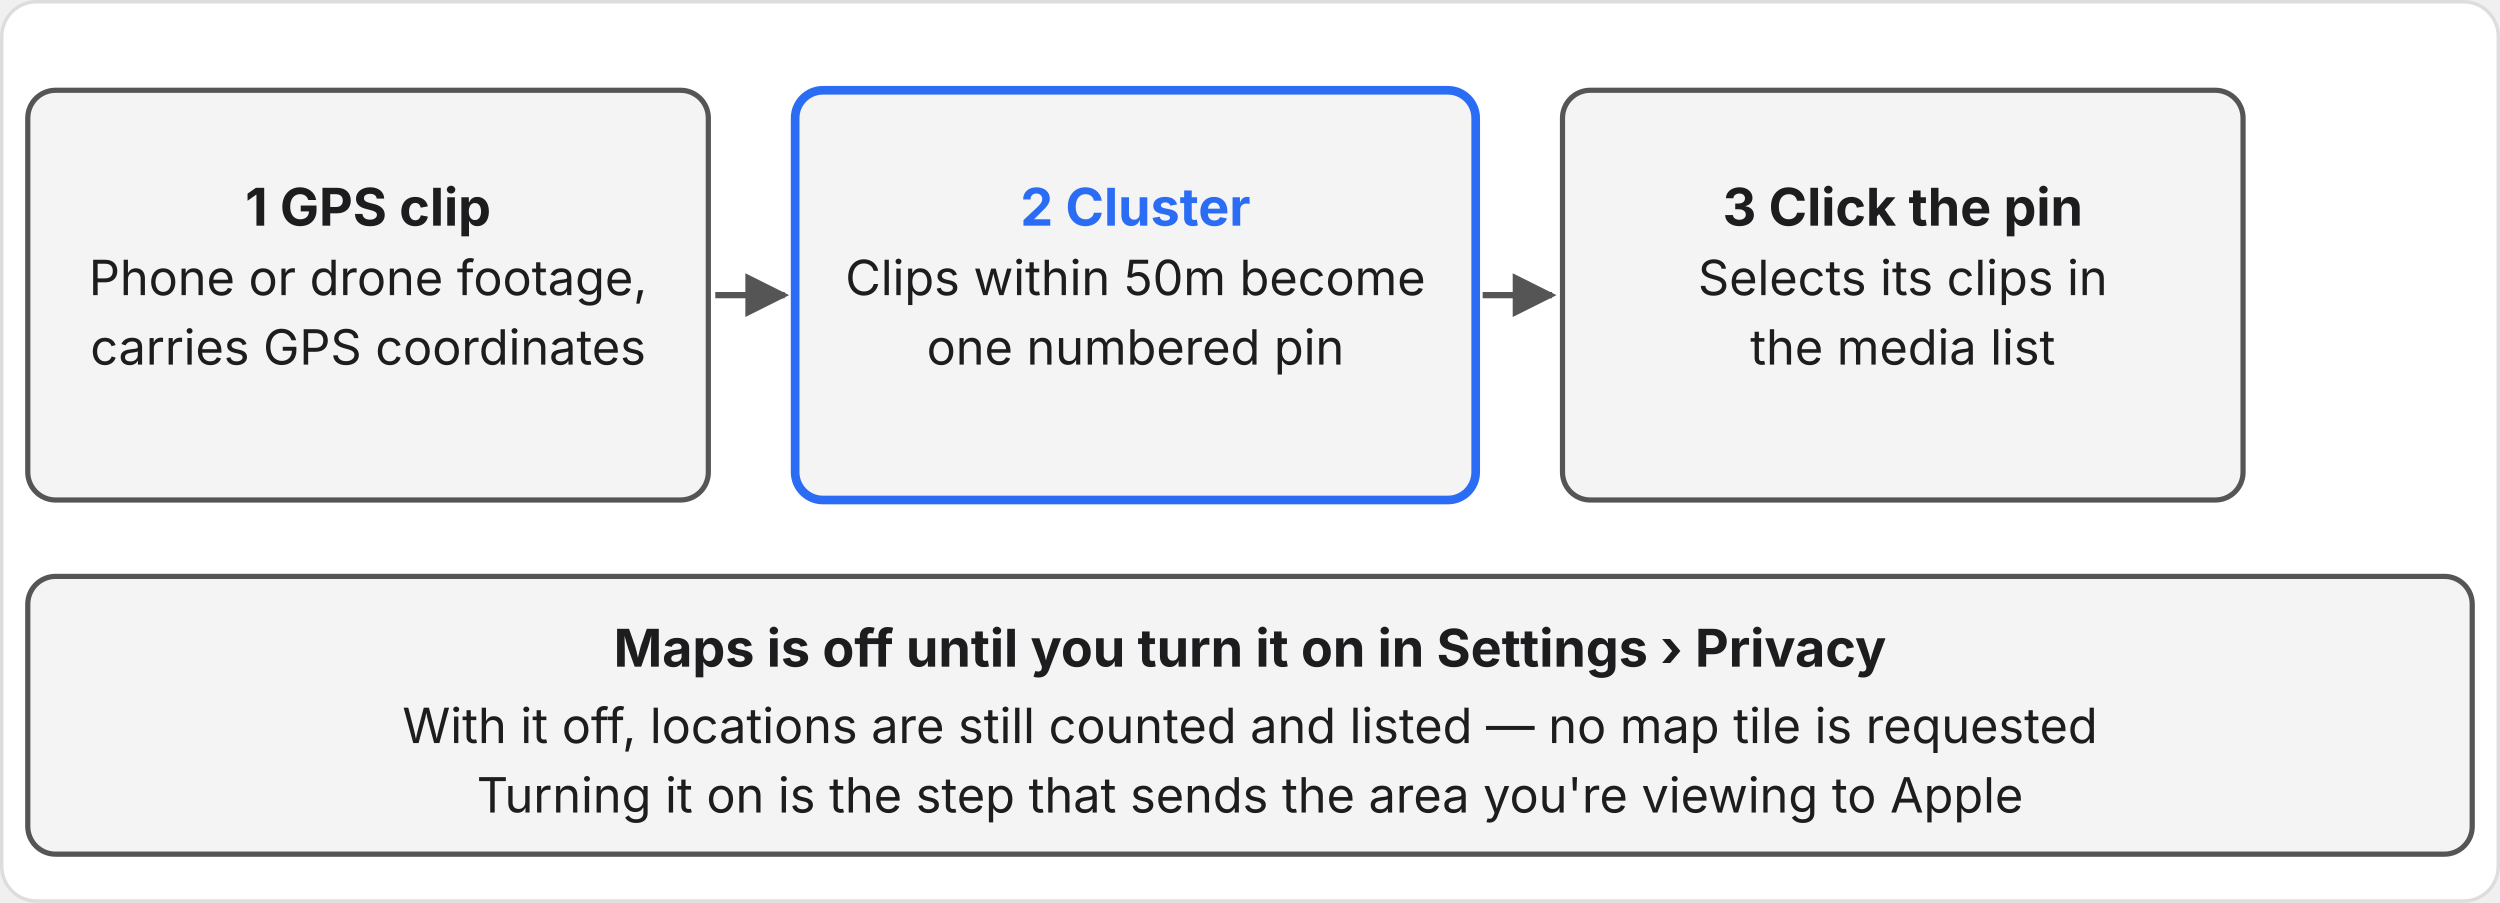
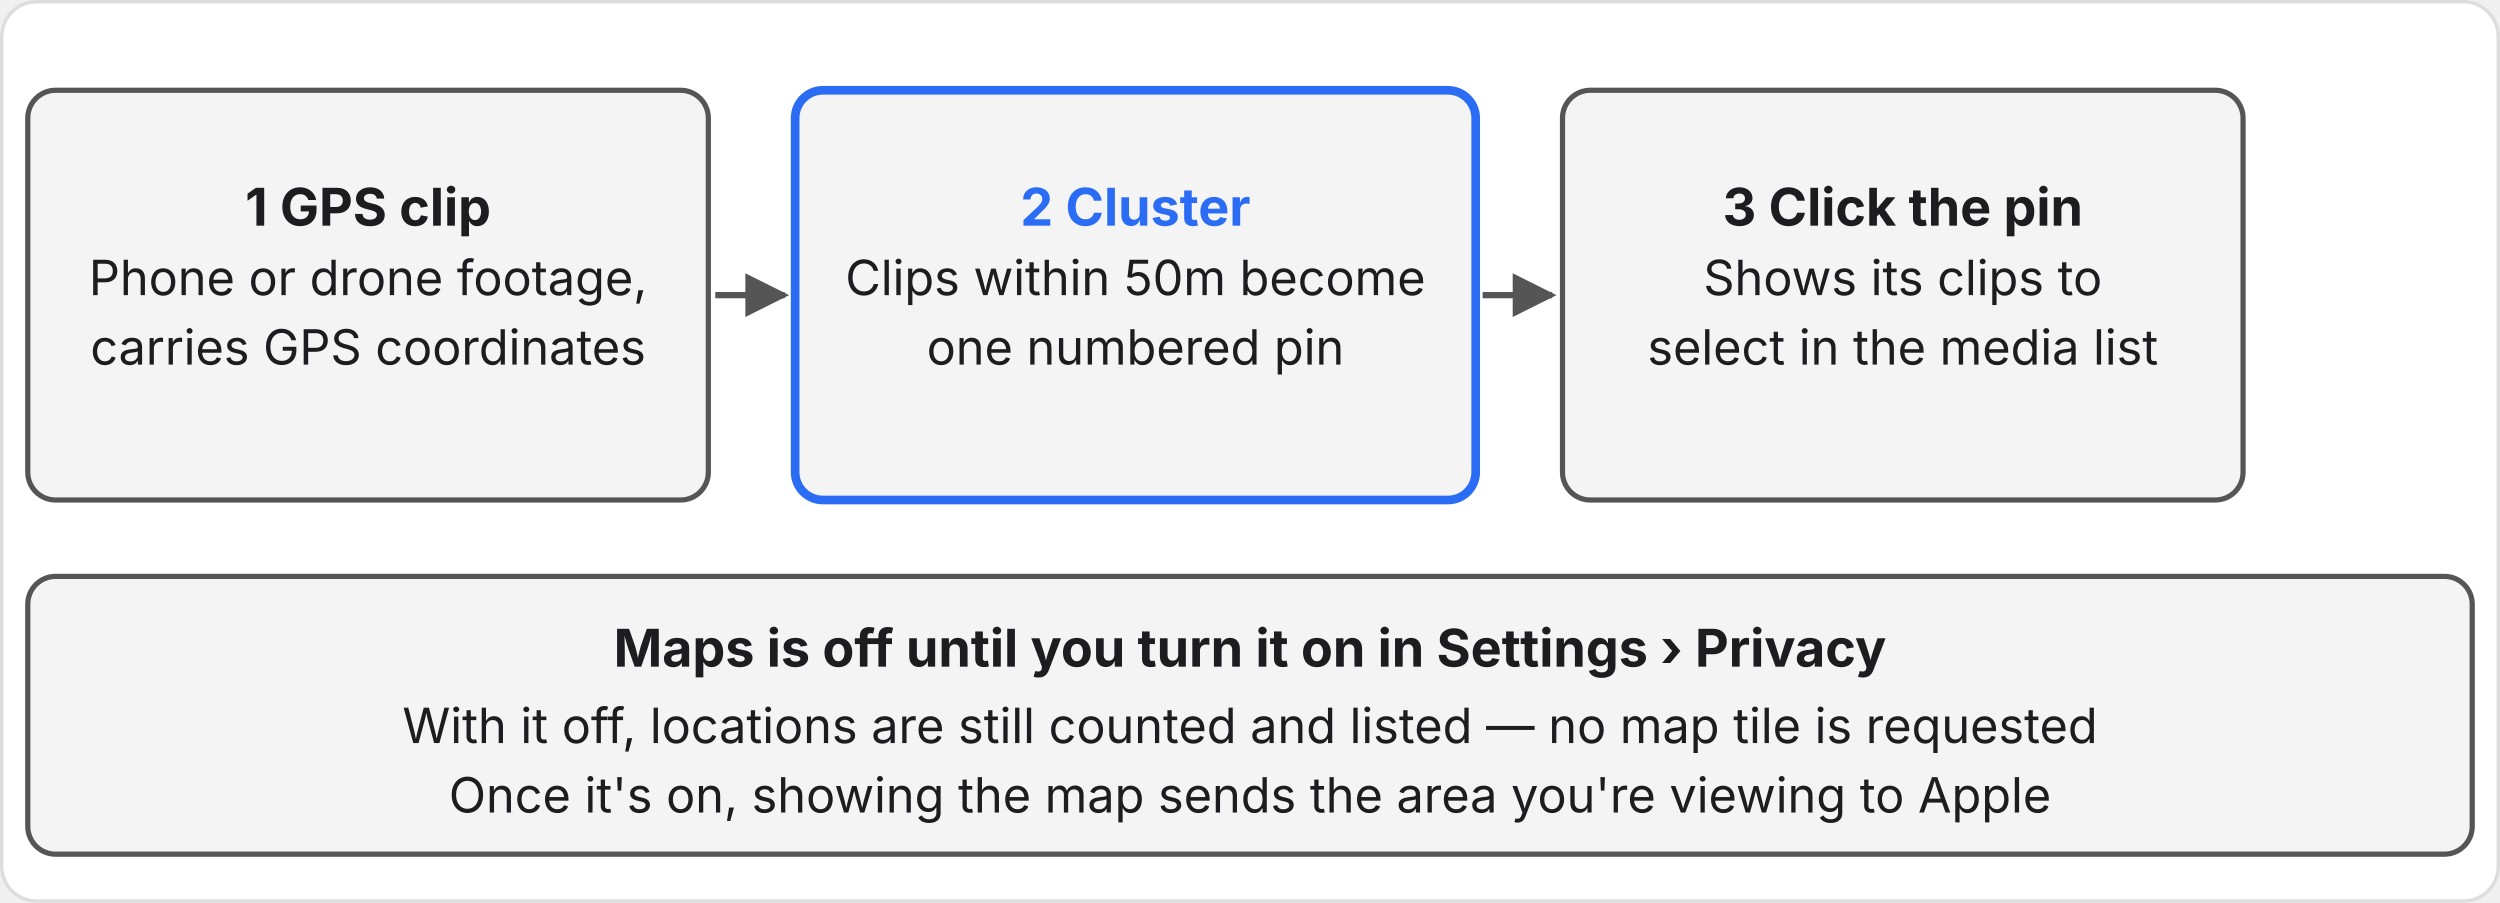
<svg xmlns="http://www.w3.org/2000/svg" viewBox="0 0 720 260" width="720" height="260" role="img" aria-labelledby="t d" font-family="system-ui, -apple-system, 'Segoe UI', sans-serif">
  <defs>
    <marker id="a" viewBox="0 0 10 10" refX="9" refY="5" markerWidth="7" markerHeight="7" orient="auto">
      <path d="M0 0 L10 5 L0 10 z" fill="#555" />
    </marker>
  </defs>
  <rect x="0.5" y="0.5" width="719" height="259" rx="10" fill="#ffffff" stroke="#dddddd" />
  <rect x="8" y="26" width="196" height="118" rx="8" fill="#f4f4f4" stroke="#555" stroke-width="1.5" />
  <text x="106.0" y="65" text-anchor="middle" font-size="15" font-weight="700" fill="#1d1d1f">1  GPS clip</text>
  <text x="106.0" y="85" text-anchor="middle" font-size="14" font-weight="400" fill="#1d1d1f">Phone or drone footage,</text>
  <text x="106.0" y="105" text-anchor="middle" font-size="14" font-weight="400" fill="#1d1d1f">carries GPS coordinates</text>
  <line x1="206" y1="85.0" x2="226" y2="85.0" stroke="#555" stroke-width="1.8" marker-end="url(#a)" />
  <rect x="229" y="26" width="196" height="118" rx="8" fill="#f4f4f4" stroke="#2a6df4" stroke-width="2.5" />
  <text x="327.0" y="65" text-anchor="middle" font-size="15" font-weight="700" fill="#2a6df4">2  Cluster</text>
  <text x="327.0" y="85" text-anchor="middle" font-size="14" font-weight="400" fill="#1d1d1f">Clips within 50m become</text>
  <text x="327.0" y="105" text-anchor="middle" font-size="14" font-weight="400" fill="#1d1d1f">one numbered pin</text>
  <line x1="427" y1="85.0" x2="447" y2="85.0" stroke="#555" stroke-width="1.8" marker-end="url(#a)" />
  <rect x="450" y="26" width="196" height="118" rx="8" fill="#f4f4f4" stroke="#555" stroke-width="1.5" />
  <text x="548.0" y="65" text-anchor="middle" font-size="15" font-weight="700" fill="#1d1d1f">3  Click the pin</text>
-   <text x="548.0" y="85" text-anchor="middle" font-size="14" font-weight="400" fill="#1d1d1f">Selects its clips in</text>
-   <text x="548.0" y="105" text-anchor="middle" font-size="14" font-weight="400" fill="#1d1d1f">the media list</text>
+   <text x="548.0" y="85" text-anchor="middle" font-size="14" font-weight="400" fill="#1d1d1f">Shows its clips to</text>
+   <text x="548.0" y="105" text-anchor="middle" font-size="14" font-weight="400" fill="#1d1d1f">select in the media list</text>
  <rect x="8" y="166" width="704" height="80" rx="8" fill="#f4f4f4" stroke="#555" stroke-width="1.5" />
  <text x="360.0" y="192" text-anchor="middle" font-size="15" font-weight="700" fill="#1d1d1f">Maps is off until you turn it on in Settings › Privacy</text>
  <text x="360.0" y="214" text-anchor="middle" font-size="14" font-weight="400" fill="#1d1d1f">With it off, locations are still counted and listed — no map tile is requested</text>
-   <text x="360.0" y="234" text-anchor="middle" font-size="14" font-weight="400" fill="#1d1d1f">Turning it on is the step that sends the area you're viewing to Apple</text>
+   <text x="360.0" y="234" text-anchor="middle" font-size="14" font-weight="400" fill="#1d1d1f">Once it's on, showing the map sends the area you're viewing to Apple</text>
</svg>
